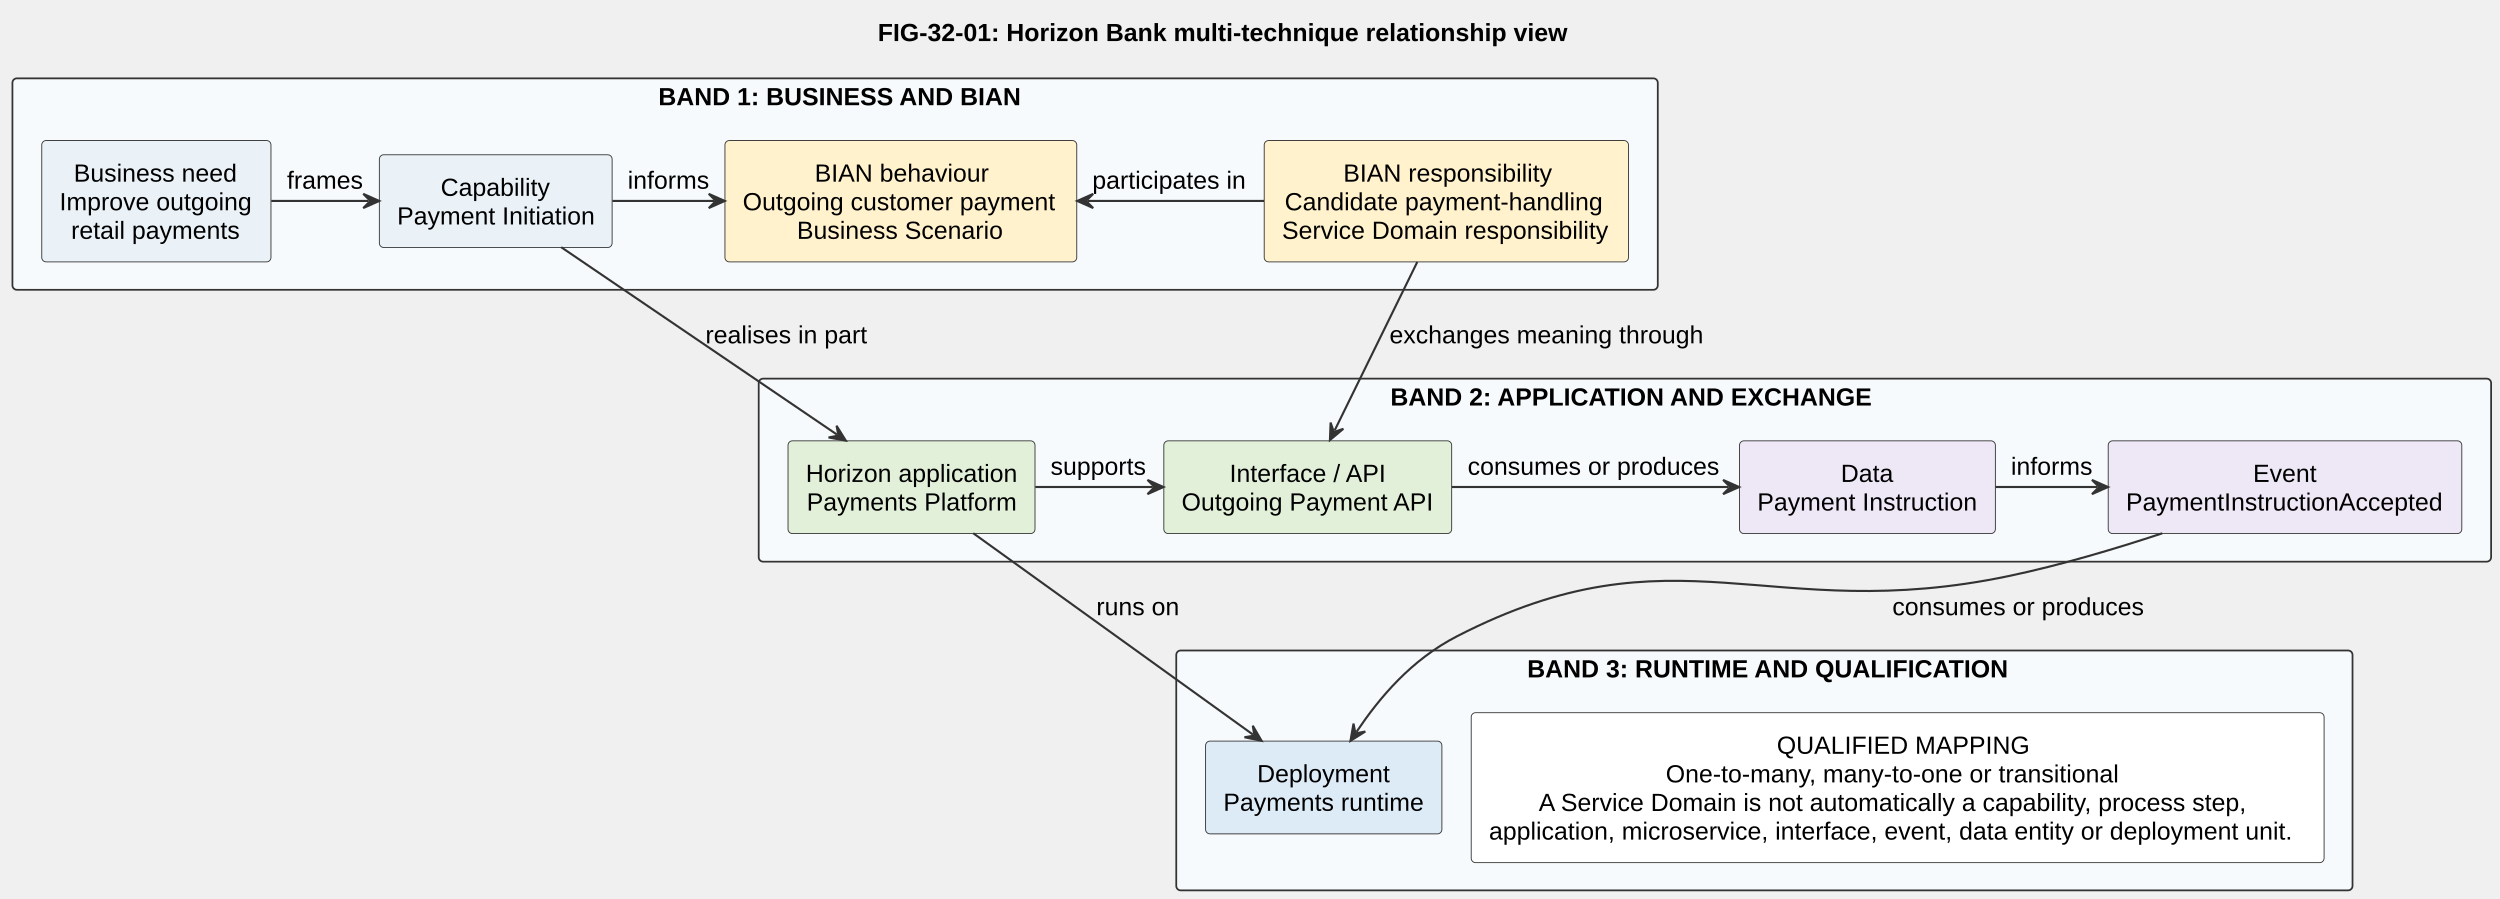
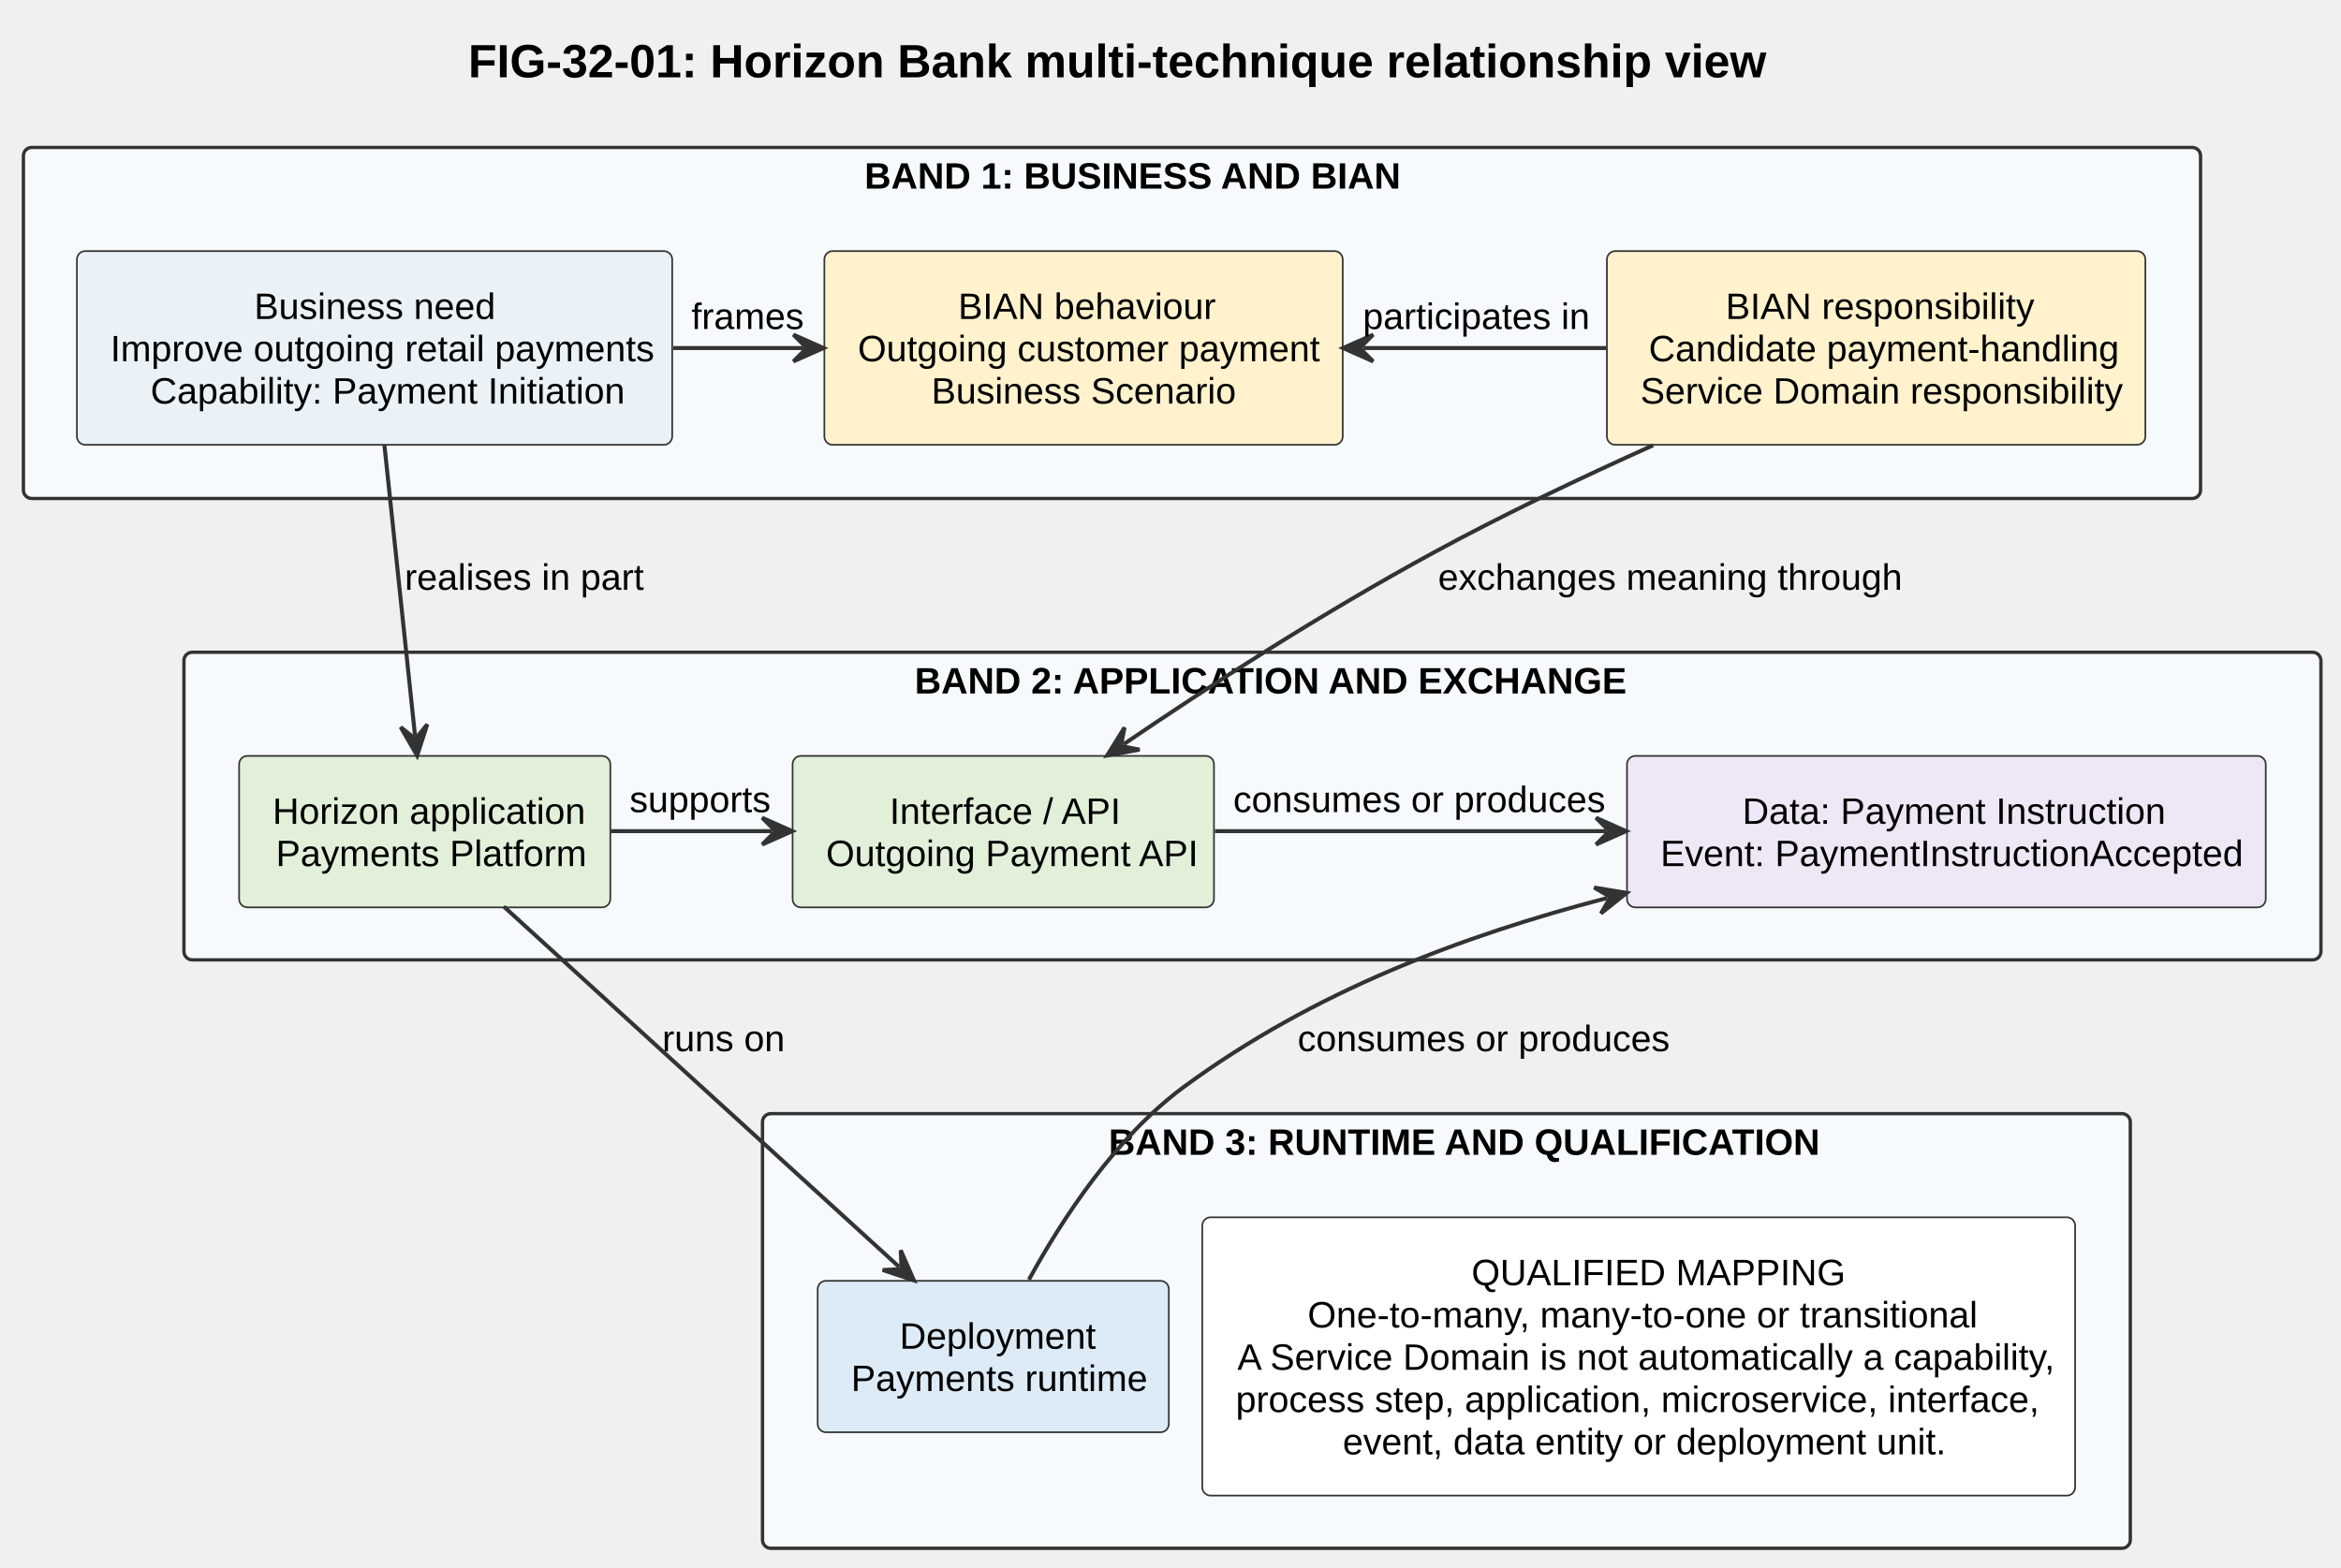
- <svg xmlns="http://www.w3.org/2000/svg" contentStyleType="text/css" height="266.652px" preserveAspectRatio="none" style="width:740px;height:266px;background:#FFFFFF;" version="1.1" viewBox="0 0 740 266" width="740.526px" zoomAndPan="magnify">
+ <svg xmlns="http://www.w3.org/2000/svg" contentStyleType="text/css" height="469px" preserveAspectRatio="none" style="width:700px;height:469px;background:#FFFFFF;" version="1.1" viewBox="0 0 700 469" width="700px" zoomAndPan="magnify">
  <defs />
  <g>
-     <text fill="#000000" font-family="Arial" font-size="7.363" font-weight="bold" lengthAdjust="spacing" textLength="213.532" x="259.815" y="12.166">FIG-32-01: Horizon Bank multi-technique relationship view</text>
+     <text fill="#000000" font-family="Arial" font-size="14" font-weight="bold" lengthAdjust="spacing" textLength="406" x="140" y="23.132">FIG-32-01: Horizon Bank multi-technique relationship view</text>
    <g id="cluster_BAND 1: BUSINESS AND BIAN">
-       <rect fill="#F7FAFC" height="62.587" rx="1.315" ry="1.315" style="stroke:#333333;stroke-width:0.526;" width="487.022" x="3.682" y="23.193" />
-       <text fill="#000000" font-family="Arial" font-size="7.363" font-weight="bold" lengthAdjust="spacing" textLength="104.662" x="194.861" y="31.152">BAND 1: BUSINESS AND BIAN</text>
+       <rect fill="#F7FAFC" height="105" rx="2.5" ry="2.5" style="stroke:#333333;stroke-width:1.0;" width="651" x="7" y="44.099" />
+       <text fill="#000000" font-family="Arial" font-size="11" font-weight="bold" lengthAdjust="spacing" textLength="148" x="258.5" y="56.416">BAND 1: BUSINESS AND BIAN</text>
    </g>
    <g id="cluster_BAND 2: APPLICATION AND EXCHANGE">
-       <rect fill="#F7FAFC" height="54.172" rx="1.315" ry="1.315" style="stroke:#333333;stroke-width:0.526;" width="512.793" x="224.577" y="112.078" />
-       <text fill="#000000" font-family="Arial" font-size="7.363" font-weight="bold" lengthAdjust="spacing" textLength="138.849" x="411.549" y="120.036">BAND 2: APPLICATION AND EXCHANGE</text>
+       <rect fill="#F7FAFC" height="92" rx="2.5" ry="2.5" style="stroke:#333333;stroke-width:1.0;" width="639" x="55" y="195.099" />
+       <text fill="#000000" font-family="Arial" font-size="11" font-weight="bold" lengthAdjust="spacing" textLength="202" x="273.5" y="207.417">BAND 2: APPLICATION AND EXCHANGE</text>
    </g>
    <g id="cluster_BAND 3: RUNTIME AND QUALIFICATION">
-       <rect fill="#F7FAFC" height="71.002" rx="1.315" ry="1.315" style="stroke:#333333;stroke-width:0.526;" width="348.173" x="348.173" y="192.547" />
-       <text fill="#000000" font-family="Arial" font-size="7.363" font-weight="bold" lengthAdjust="spacing" textLength="140.426" x="452.047" y="200.505">BAND 3: RUNTIME AND QUALIFICATION</text>
-     </g>
-     <g id="elem_NEED">
-       <rect fill="#EAF2F8" height="35.92" rx="1.315" ry="1.315" style="stroke:#333333;stroke-width:0.263;" width="67.847" x="12.36" y="41.601" />
-       <text fill="#000000" font-family="Arial" font-size="7.363" lengthAdjust="spacing" textLength="48.913" x="21.827" y="53.767">Business need</text>
-       <text fill="#000000" font-family="Arial" font-size="7.363" lengthAdjust="spacing" textLength="57.328" x="17.619" y="62.234">Improve outgoing</text>
-       <text fill="#000000" font-family="Arial" font-size="7.363" lengthAdjust="spacing" textLength="50.49" x="21.038" y="70.701">retail payments</text>
+       <rect fill="#F7FAFC" height="130" rx="2.5" ry="2.5" style="stroke:#333333;stroke-width:1.0;" width="409" x="228" y="333.099" />
+       <text fill="#000000" font-family="Arial" font-size="11" font-weight="bold" lengthAdjust="spacing" textLength="202" x="331.5" y="345.416">BAND 3: RUNTIME AND QUALIFICATION</text>
    </g>
    <g id="elem_CAP">
-       <rect fill="#EAF2F8" height="27.453" rx="1.315" ry="1.315" style="stroke:#333333;stroke-width:0.263;" width="68.898" x="112.289" y="45.809" />
-       <text fill="#000000" font-family="Arial" font-size="7.363" lengthAdjust="spacing" textLength="32.608" x="130.434" y="57.975">Capability</text>
-       <text fill="#000000" font-family="Arial" font-size="7.363" lengthAdjust="spacing" textLength="58.38" x="117.548" y="66.442">Payment Initiation</text>
+       <rect fill="#EAF2F8" height="57.947" rx="2.5" ry="2.5" style="stroke:#333333;stroke-width:0.5;" width="178" x="23" y="75.099" />
+       <text fill="#000000" font-family="Arial" font-size="11" lengthAdjust="spacing" textLength="72" x="76" y="95.416">Business need</text>
+       <text fill="#000000" font-family="Arial" font-size="11" lengthAdjust="spacing" textLength="158" x="33" y="108.065">Improve outgoing retail payments</text>
+       <text fill="#000000" font-family="Arial" font-size="11" lengthAdjust="spacing" textLength="134" x="45" y="120.714">Capability: Payment Initiation</text>
    </g>
    <g id="elem_SCEN">
-       <rect fill="#FFF2CC" height="35.92" rx="1.315" ry="1.315" style="stroke:#333333;stroke-width:0.263;" width="104.136" x="214.584" y="41.601" />
-       <text fill="#000000" font-family="Arial" font-size="7.363" lengthAdjust="spacing" textLength="51.016" x="241.144" y="53.767">BIAN behaviour</text>
-       <text fill="#000000" font-family="Arial" font-size="7.363" lengthAdjust="spacing" textLength="93.618" x="219.844" y="62.234">Outgoing customer payment</text>
-       <text fill="#000000" font-family="Arial" font-size="7.363" lengthAdjust="spacing" textLength="61.535" x="235.885" y="70.701">Business Scenario</text>
+       <rect fill="#FFF2CC" height="57.947" rx="2.5" ry="2.5" style="stroke:#333333;stroke-width:0.5;" width="155" x="246.5" y="75.099" />
+       <text fill="#000000" font-family="Arial" font-size="11" lengthAdjust="spacing" textLength="75" x="286.5" y="95.416">BIAN behaviour</text>
+       <text fill="#000000" font-family="Arial" font-size="11" lengthAdjust="spacing" textLength="135" x="256.5" y="108.065">Outgoing customer payment</text>
+       <text fill="#000000" font-family="Arial" font-size="11" lengthAdjust="spacing" textLength="91" x="278.5" y="120.714">Business Scenario</text>
    </g>
    <g id="elem_SD">
-       <rect fill="#FFF2CC" height="35.92" rx="1.315" ry="1.315" style="stroke:#333333;stroke-width:0.263;" width="107.818" x="374.207" y="41.601" />
-       <text fill="#000000" font-family="Arial" font-size="7.363" lengthAdjust="spacing" textLength="61.009" x="397.612" y="53.767">BIAN responsibility</text>
-       <text fill="#000000" font-family="Arial" font-size="7.363" lengthAdjust="spacing" textLength="95.721" x="380.256" y="62.234">Candidate payment-handling</text>
-       <text fill="#000000" font-family="Arial" font-size="7.363" lengthAdjust="spacing" textLength="97.299" x="379.467" y="70.701">Service Domain responsibility</text>
+       <rect fill="#FFF2CC" height="57.947" rx="2.5" ry="2.5" style="stroke:#333333;stroke-width:0.5;" width="161" x="480.5" y="75.099" />
+       <text fill="#000000" font-family="Arial" font-size="11" lengthAdjust="spacing" textLength="90" x="516" y="95.416">BIAN responsibility</text>
+       <text fill="#000000" font-family="Arial" font-size="11" lengthAdjust="spacing" textLength="136" x="493" y="108.065">Candidate payment-handling</text>
+       <text fill="#000000" font-family="Arial" font-size="11" lengthAdjust="spacing" textLength="141" x="490.5" y="120.714">Service Domain responsibility</text>
    </g>
    <g id="elem_APP">
-       <rect fill="#E2F0D9" height="27.453" rx="1.315" ry="1.315" style="stroke:#333333;stroke-width:0.263;" width="73.106" x="233.255" y="130.485" />
-       <text fill="#000000" font-family="Arial" font-size="7.363" lengthAdjust="spacing" textLength="62.587" x="238.515" y="142.651">Horizon application</text>
-       <text fill="#000000" font-family="Arial" font-size="7.363" lengthAdjust="spacing" textLength="62.061" x="238.778" y="151.118">Payments Platform</text>
+       <rect fill="#E2F0D9" height="45.298" rx="2.5" ry="2.5" style="stroke:#333333;stroke-width:0.5;" width="111" x="71.5" y="226.099" />
+       <text fill="#000000" font-family="Arial" font-size="11" lengthAdjust="spacing" textLength="91" x="81.5" y="246.417">Horizon application</text>
+       <text fill="#000000" font-family="Arial" font-size="11" lengthAdjust="spacing" textLength="89" x="82.5" y="259.065">Payments Platform</text>
    </g>
    <g id="elem_API">
-       <rect fill="#E2F0D9" height="27.453" rx="1.315" ry="1.315" style="stroke:#333333;stroke-width:0.263;" width="85.203" x="344.492" y="130.485" />
-       <text fill="#000000" font-family="Arial" font-size="7.363" lengthAdjust="spacing" textLength="46.283" x="363.952" y="142.651">Interface / API</text>
-       <text fill="#000000" font-family="Arial" font-size="7.363" lengthAdjust="spacing" textLength="74.684" x="349.751" y="151.118">Outgoing Payment API</text>
-     </g>
-     <g id="elem_DATA">
-       <rect fill="#EDE7F6" height="27.453" rx="1.315" ry="1.315" style="stroke:#333333;stroke-width:0.263;" width="75.736" x="514.897" y="130.485" />
-       <text fill="#000000" font-family="Arial" font-size="7.363" lengthAdjust="spacing" textLength="15.778" x="544.876" y="142.651">Data</text>
-       <text fill="#000000" font-family="Arial" font-size="7.363" lengthAdjust="spacing" textLength="65.217" x="520.156" y="151.118">Payment Instruction</text>
+       <rect fill="#E2F0D9" height="45.298" rx="2.5" ry="2.5" style="stroke:#333333;stroke-width:0.5;" width="126" x="237" y="226.099" />
+       <text fill="#000000" font-family="Arial" font-size="11" lengthAdjust="spacing" textLength="68" x="266" y="246.417">Interface / API</text>
+       <text fill="#000000" font-family="Arial" font-size="11" lengthAdjust="spacing" textLength="106" x="247" y="259.065">Outgoing Payment API</text>
    </g>
    <g id="elem_EVENT">
-       <rect fill="#EDE7F6" height="27.453" rx="1.315" ry="1.315" style="stroke:#333333;stroke-width:0.263;" width="104.662" x="624.03" y="130.485" />
-       <text fill="#000000" font-family="Arial" font-size="7.363" lengthAdjust="spacing" textLength="18.934" x="666.894" y="142.651">Event</text>
-       <text fill="#000000" font-family="Arial" font-size="7.363" lengthAdjust="spacing" textLength="94.144" x="629.289" y="151.118">PaymentInstructionAccepted</text>
+       <rect fill="#EDE7F6" height="45.298" rx="2.5" ry="2.5" style="stroke:#333333;stroke-width:0.5;" width="191" x="486.5" y="226.099" />
+       <text fill="#000000" font-family="Arial" font-size="11" lengthAdjust="spacing" textLength="122" x="521" y="246.417">Data: Payment Instruction</text>
+       <text fill="#000000" font-family="Arial" font-size="11" lengthAdjust="spacing" textLength="171" x="496.5" y="259.065">Event: PaymentInstructionAccepted</text>
    </g>
    <g id="elem_RUN">
-       <rect fill="#DDEBF7" height="27.453" rx="1.315" ry="1.315" style="stroke:#333333;stroke-width:0.263;" width="69.95" x="356.851" y="219.37" />
-       <text fill="#000000" font-family="Arial" font-size="7.363" lengthAdjust="spacing" textLength="39.446" x="372.104" y="231.536">Deployment</text>
-       <text fill="#000000" font-family="Arial" font-size="7.363" lengthAdjust="spacing" textLength="59.431" x="362.111" y="240.002">Payments runtime</text>
+       <rect fill="#DDEBF7" height="45.298" rx="2.5" ry="2.5" style="stroke:#333333;stroke-width:0.5;" width="105" x="244.5" y="383.099" />
+       <text fill="#000000" font-family="Arial" font-size="11" lengthAdjust="spacing" textLength="56" x="269" y="403.416">Deployment</text>
+       <text fill="#000000" font-family="Arial" font-size="11" lengthAdjust="spacing" textLength="85" x="254.5" y="416.065">Payments runtime</text>
    </g>
    <g id="elem_NOTE">
-       <rect fill="#FFFFFF" height="44.387" rx="1.315" ry="1.315" style="stroke:#333333;stroke-width:0.263;" width="252.452" x="435.48" y="210.954" />
-       <text fill="#000000" font-family="Arial" font-size="7.363" lengthAdjust="spacing" textLength="71.528" x="525.942" y="223.12">QUALIFIED MAPPING</text>
-       <text fill="#000000" font-family="Arial" font-size="7.363" lengthAdjust="spacing" textLength="137.271" x="493.07" y="231.587">One-to-many, many-to-one or transitional</text>
-       <text fill="#000000" font-family="Arial" font-size="7.363" lengthAdjust="spacing" textLength="212.481" x="455.466" y="240.054">A Service Domain is not automatically a capability, process step,</text>
-       <text fill="#000000" font-family="Arial" font-size="7.363" lengthAdjust="spacing" textLength="241.933" x="440.739" y="248.521">application, microservice, interface, event, data entity or deployment unit.</text>
-     </g>
-     <g id="link_NEED_CAP">
-       <path d="M80.29,59.483 C90.594,59.483 98.761,59.483 109.096,59.483 " fill="none" id="NEED-to-CAP" style="stroke:#333333;stroke-width:0.631;" />
-       <polygon fill="#333333" points="112.252,59.483,107.518,57.38,109.622,59.483,107.518,61.587,112.252,59.483" style="stroke:#333333;stroke-width:0.631;" />
-       <text fill="#000000" font-family="Arial" font-size="7.363" lengthAdjust="spacing" textLength="22.616" x="84.94" y="55.871">frames</text>
+       <rect fill="#FFFFFF" height="83.245" rx="2.5" ry="2.5" style="stroke:#333333;stroke-width:0.5;" width="261" x="359.5" y="364.099" />
+       <text fill="#000000" font-family="Arial" font-size="11" lengthAdjust="spacing" textLength="100" x="440" y="384.416">QUALIFIED MAPPING</text>
+       <text fill="#000000" font-family="Arial" font-size="11" lengthAdjust="spacing" textLength="198" x="391" y="397.065">One-to-many, many-to-one or transitional</text>
+       <text fill="#000000" font-family="Arial" font-size="11" lengthAdjust="spacing" textLength="240" x="370" y="409.714">A Service Domain is not automatically a capability,</text>
+       <text fill="#000000" font-family="Arial" font-size="11" lengthAdjust="spacing" textLength="241" x="369.5" y="422.363">process step, application, microservice, interface,</text>
+       <text fill="#000000" font-family="Arial" font-size="11" lengthAdjust="spacing" textLength="177" x="401.5" y="435.012">event, data entity or deployment unit.</text>
    </g>
    <g id="link_CAP_SCEN">
-       <path d="M181.261,59.483 C191.637,59.483 200.11,59.483 211.365,59.483 " fill="none" id="CAP-to-SCEN" style="stroke:#333333;stroke-width:0.631;" />
-       <polygon fill="#333333" points="214.521,59.483,209.788,57.38,211.891,59.483,209.788,61.587,214.521,59.483" style="stroke:#333333;stroke-width:0.631;" />
-       <text fill="#000000" font-family="Arial" font-size="7.363" lengthAdjust="spacing" textLength="24.193" x="185.789" y="55.871">informs</text>
+       <path d="M201.29,104.099 C216.23,104.099 225.62,104.099 240.24,104.099 " fill="none" id="CAP-to-SCEN" style="stroke:#333333;stroke-width:1.2;" />
+       <polygon fill="#333333" points="246.24,104.099,237.24,100.099,241.24,104.099,237.24,108.099,246.24,104.099" style="stroke:#333333;stroke-width:1.2;" />
+       <text fill="#000000" font-family="Arial" font-size="11" lengthAdjust="spacing" textLength="34" x="206.75" y="98.416">frames</text>
    </g>
    <g id="link_SCEN_SD">
-       <path d="M322.008,59.483 C339.7,59.483 356.331,59.483 374.155,59.483 " fill="none" id="SCEN-backto-SD" style="stroke:#333333;stroke-width:0.631;" />
-       <polygon fill="#333333" points="318.852,59.483,323.586,61.587,321.482,59.483,323.586,57.38,318.852,59.483" style="stroke:#333333;stroke-width:0.631;" />
-       <text fill="#000000" font-family="Arial" font-size="7.363" lengthAdjust="spacing" textLength="46.283" x="323.323" y="55.871">participates in</text>
+       <path d="M407.6,104.099 C432.85,104.099 454.91,104.099 480.38,104.099 " fill="none" id="SCEN-backto-SD" style="stroke:#333333;stroke-width:1.2;" />
+       <polygon fill="#333333" points="401.6,104.099,410.6,108.099,406.6,104.099,410.6,100.099,401.6,104.099" style="stroke:#333333;stroke-width:1.2;" />
+       <text fill="#000000" font-family="Arial" font-size="11" lengthAdjust="spacing" textLength="67" x="407.5" y="98.416">participates in</text>
    </g>
    <g id="link_APP_API">
-       <path d="M306.435,144.16 C318.468,144.16 328.787,144.16 341.231,144.16 " fill="none" id="APP-to-API" style="stroke:#333333;stroke-width:0.631;" />
-       <polygon fill="#333333" points="344.387,144.16,339.653,142.056,341.757,144.16,339.653,146.264,344.387,144.16" style="stroke:#333333;stroke-width:0.631;" />
-       <text fill="#000000" font-family="Arial" font-size="7.363" lengthAdjust="spacing" textLength="28.927" x="310.963" y="140.548">supports</text>
+       <path d="M182.69,248.599 C199.98,248.599 213.15,248.599 230.9,248.599 " fill="none" id="APP-to-API" style="stroke:#333333;stroke-width:1.2;" />
+       <polygon fill="#333333" points="236.9,248.599,227.9,244.599,231.9,248.599,227.9,252.599,236.9,248.599" style="stroke:#333333;stroke-width:1.2;" />
+       <text fill="#000000" font-family="Arial" font-size="11" lengthAdjust="spacing" textLength="43" x="188.25" y="242.917">supports</text>
    </g>
-     <g id="link_API_DATA">
-       <path d="M429.757,144.16 C456.028,144.16 486.254,144.16 511.61,144.16 " fill="none" id="API-to-DATA" style="stroke:#333333;stroke-width:0.631;" />
-       <polygon fill="#333333" points="514.765,144.16,510.032,142.056,512.136,144.16,510.032,146.264,514.765,144.16" style="stroke:#333333;stroke-width:0.631;" />
-       <text fill="#000000" font-family="Arial" font-size="7.363" lengthAdjust="spacing" textLength="75.736" x="434.428" y="140.548">consumes or produces</text>
-     </g>
-     <g id="link_DATA_EVENT">
-       <path d="M590.685,144.16 C601.188,144.16 609.624,144.16 620.795,144.16 " fill="none" id="DATA-to-EVENT" style="stroke:#333333;stroke-width:0.631;" />
-       <polygon fill="#333333" points="623.951,144.16,619.217,142.056,621.321,144.16,619.217,146.264,623.951,144.16" style="stroke:#333333;stroke-width:0.631;" />
-       <text fill="#000000" font-family="Arial" font-size="7.363" lengthAdjust="spacing" textLength="24.193" x="595.235" y="140.548">informs</text>
+     <g id="link_API_EVENT">
+       <path d="M363.29,248.599 C399.5,248.599 439.66,248.599 480.23,248.599 " fill="none" id="API-to-EVENT" style="stroke:#333333;stroke-width:1.2;" />
+       <polygon fill="#333333" points="486.23,248.599,477.23,244.599,481.23,248.599,477.23,252.599,486.23,248.599" style="stroke:#333333;stroke-width:1.2;" />
+       <text fill="#000000" font-family="Arial" font-size="11" lengthAdjust="spacing" textLength="112" x="368.75" y="242.917">consumes or produces</text>
    </g>
    <g id="link_CAP_APP">
-       <path d="M166.103,73.168 C189.118,88.805 224.686,112.976 247.743,128.639 " fill="none" id="CAP-to-APP" style="stroke:#333333;stroke-width:0.631;" />
-       <polygon fill="#333333" points="250.353,130.412,247.62,126.012,248.178,128.934,245.256,129.492,250.353,130.412" style="stroke:#333333;stroke-width:0.631;" />
-       <text fill="#000000" font-family="Arial" font-size="7.363" lengthAdjust="spacing" textLength="48.913" x="208.799" y="101.628">realises in part</text>
+       <path d="M114.96,133.249 C117.83,160.509 121.492,195.272 124.102,220.052 " fill="none" id="CAP-to-APP" style="stroke:#333333;stroke-width:1.2;" />
+       <polygon fill="#333333" points="124.73,226.019,127.765,216.649,124.206,221.046,119.809,217.487,124.73,226.019" style="stroke:#333333;stroke-width:1.2;" />
+       <text fill="#000000" font-family="Arial" font-size="11" lengthAdjust="spacing" textLength="71" x="121" y="176.417">realises in part</text>
    </g>
    <g id="link_SD_API">
-       <path d="M419.517,77.539 C411.812,93.249 402.062,113.12 395.052,127.415 " fill="none" id="SD-to-API" style="stroke:#333333;stroke-width:0.631;" />
-       <polygon fill="#333333" points="393.662,130.249,397.635,126.925,394.82,127.888,393.858,125.073,393.662,130.249" style="stroke:#333333;stroke-width:0.631;" />
-       <text fill="#000000" font-family="Arial" font-size="7.363" lengthAdjust="spacing" textLength="94.144" x="411.286" y="101.628">exchanges meaning through</text>
+       <path d="M494.3,133.199 C473.11,142.709 449.79,153.799 429,165.099 C394.43,183.889 361.683,205.157 336.013,222.597 " fill="none" id="SD-to-API" style="stroke:#333333;stroke-width:1.2;" />
+       <polygon fill="#333333" points="331.05,225.969,340.742,224.22,335.186,223.159,336.247,217.602,331.05,225.969" style="stroke:#333333;stroke-width:1.2;" />
+       <text fill="#000000" font-family="Arial" font-size="11" lengthAdjust="spacing" textLength="137" x="430" y="176.417">exchanges meaning through</text>
    </g>
    <g id="link_APP_RUN">
-       <path d="M288.074,157.834 C311.079,174.391 347.811,200.832 370.873,217.436 " fill="none" id="APP-to-RUN" style="stroke:#333333;stroke-width:0.631;" />
-       <polygon fill="#333333" points="373.434,219.28,370.822,214.807,371.3,217.744,368.364,218.222,373.434,219.28" style="stroke:#333333;stroke-width:0.631;" />
-       <text fill="#000000" font-family="Arial" font-size="7.363" lengthAdjust="spacing" textLength="25.245" x="324.506" y="182.097">runs on</text>
+       <path d="M150.64,271.149 C183.03,300.679 236.426,349.377 268.856,378.937 " fill="none" id="APP-to-RUN" style="stroke:#333333;stroke-width:1.2;" />
+       <polygon fill="#333333" points="273.29,382.979,269.333,373.96,269.595,379.61,263.944,379.872,273.29,382.979" style="stroke:#333333;stroke-width:1.2;" />
+       <text fill="#000000" font-family="Arial" font-size="11" lengthAdjust="spacing" textLength="37" x="198" y="314.416">runs on</text>
    </g>
    <g id="link_EVENT_RUN">
-       <path d="M640.045,157.855 C626.076,162.473 609.871,167.291 594.84,170.457 C523.28,185.525 496.294,154.868 431.272,188.339 C417.74,195.303 408.436,206.364 401.504,216.662 " fill="none" id="EVENT-to-RUN" style="stroke:#333333;stroke-width:0.631;" />
-       <polygon fill="#333333" points="399.742,219.28,404.13,216.528,401.211,217.099,400.64,214.179,399.742,219.28" style="stroke:#333333;stroke-width:0.631;" />
-       <text fill="#000000" font-family="Arial" font-size="7.363" lengthAdjust="spacing" textLength="75.736" x="560.128" y="182.097">consumes or produces</text>
+       <path d="M480.605,268.585 C437.185,279.925 392.79,296.559 354,325.099 C333.48,340.199 317.44,364.899 307.67,382.759 " fill="none" id="EVENT-backto-RUN" style="stroke:#333333;stroke-width:1.2;" />
+       <polygon fill="#333333" points="486.41,267.069,476.691,265.473,481.572,268.332,478.713,273.213,486.41,267.069" style="stroke:#333333;stroke-width:1.2;" />
+       <text fill="#000000" font-family="Arial" font-size="11" lengthAdjust="spacing" textLength="112" x="388" y="314.416">consumes or produces</text>
    </g>
  </g>
</svg>
